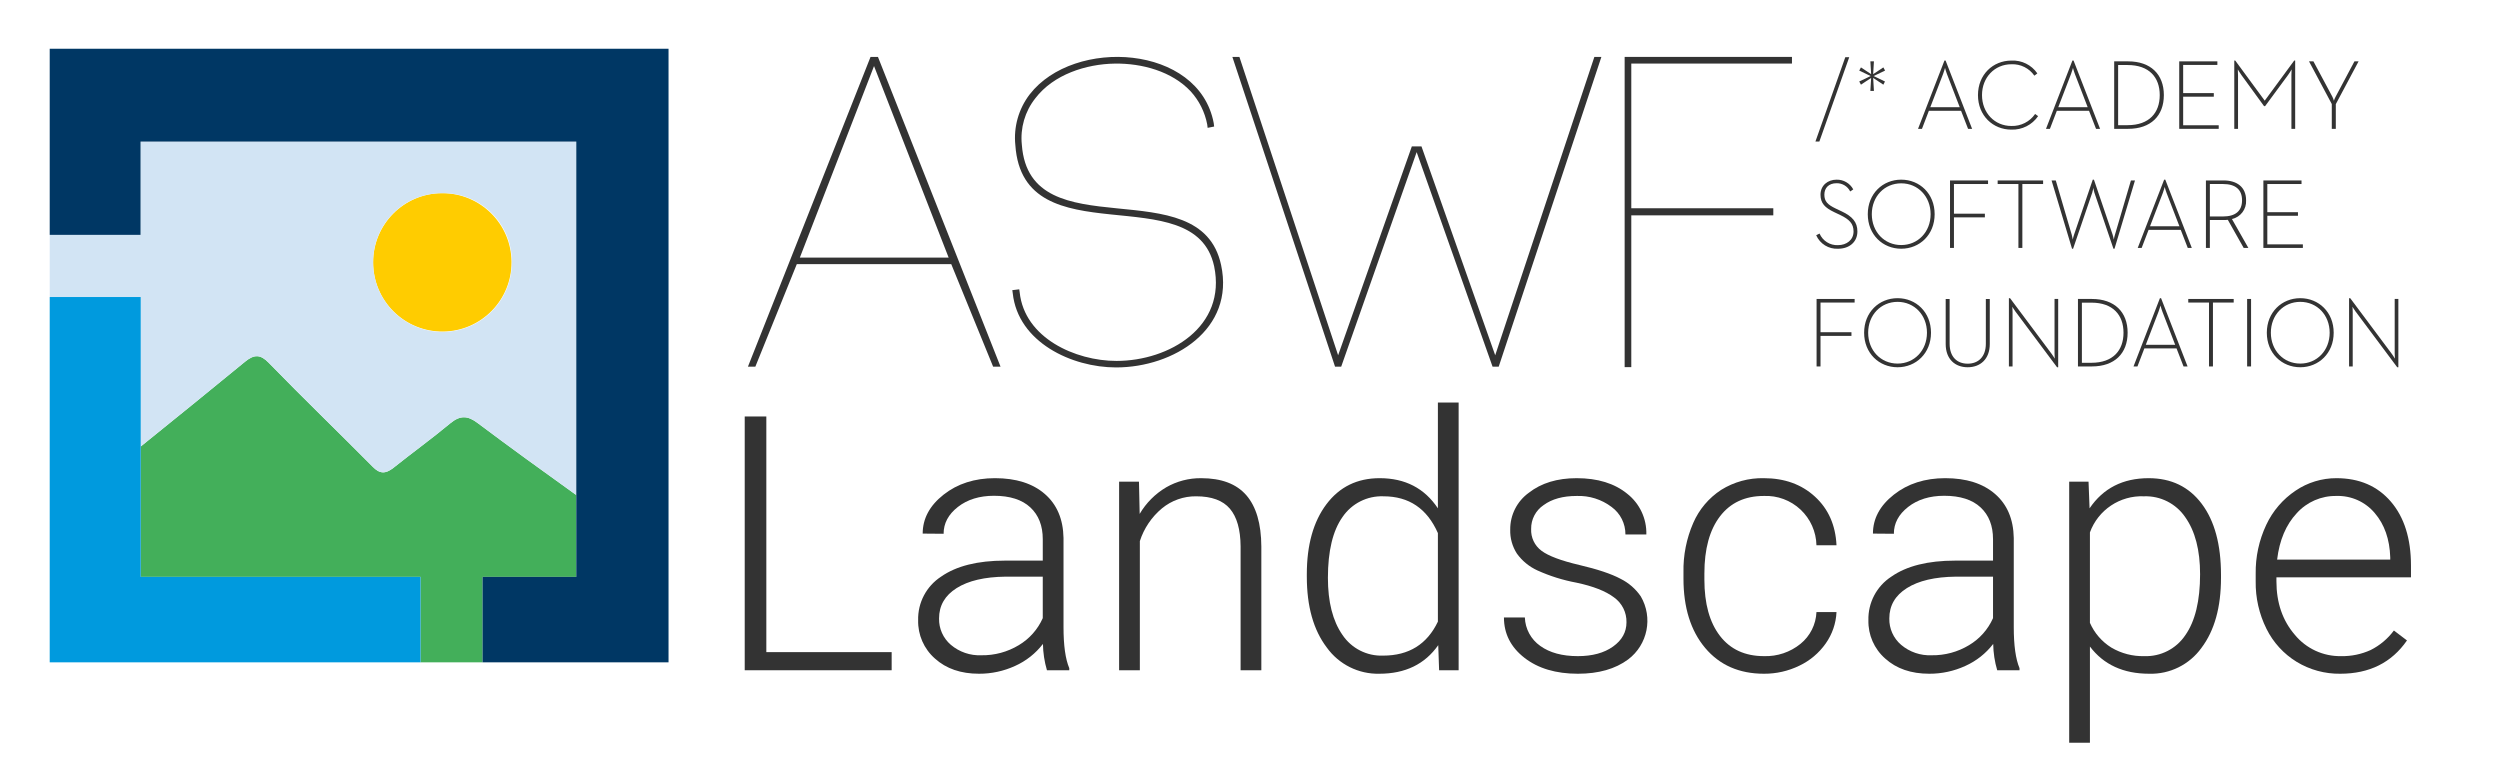
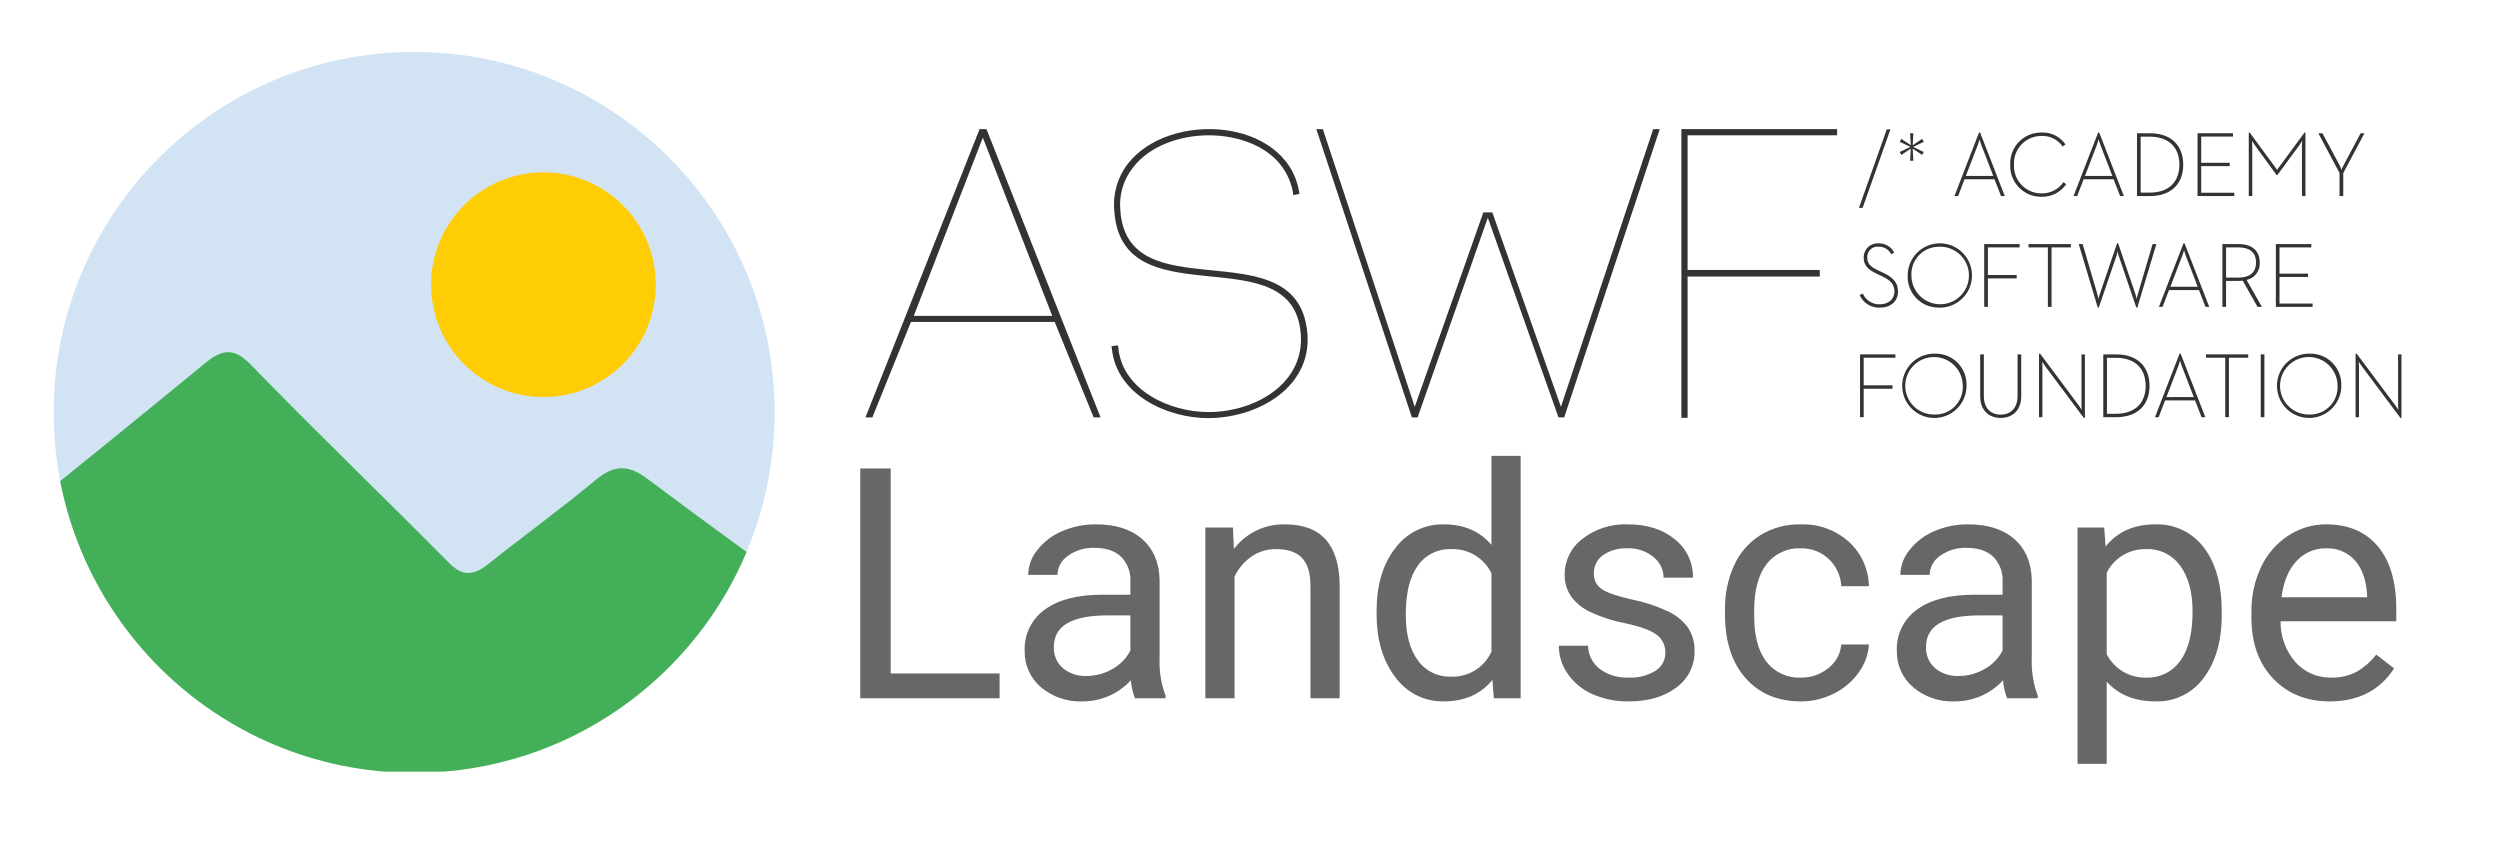
- <svg xmlns="http://www.w3.org/2000/svg" id="Layer_1" data-name="Layer 1" viewBox="0 0 860.634 264.563">
+ <svg xmlns="http://www.w3.org/2000/svg" id="Layer_1" data-name="Layer 1" viewBox="0 0 627.48 212.579">
  <defs>
-     <style>.cls-1{fill:#43af5a;}.cls-2{fill:#fc0;}.cls-3{fill:#d2e4f4;}.cls-4{fill:#009ade;}.cls-5{fill:#003764;}.cls-6{fill:#333;}</style>
+     <style>.cls-1{fill:none;}.cls-2{clip-path:url(#clip-path);}.cls-3{clip-path:url(#clip-path-2);}.cls-4{fill:#d2e4f4;}.cls-5{fill:#ffcd05;}.cls-6{fill:#44af59;}.cls-7{fill:#676767;}.cls-8{fill:#333;}</style>
+     <clipPath id="clip-path">
+       <circle class="cls-1" cx="103.945" cy="103.506" r="90.473" />
+     </clipPath>
+     <clipPath id="clip-path-2">
+       <rect class="cls-1" x="5.332" y="5.103" width="199.267" height="199.267" />
+     </clipPath>
  </defs>
-   <path class="cls-1" d="M166.126,198.595h32.264V170.423c-11.429-8.188-22.755-16.384-33.97-24.796-3.42-2.594-6.014-2.712-9.433.118-6.367,5.306-13.089,10.141-19.574,15.329-2.712,2.122-4.717,2.122-7.193-.472-11.791-11.909-23.937-23.583-35.61-35.61-2.948-3.066-5.07-3.066-8.254-.472-11.926,9.802-23.91,19.491-35.909,29.184V198.596h96.319v29.416h21.36V198.596Z" />
-   <path class="cls-2" d="M152.51,114.142A23.82,23.82,0,1,0,128.455,90.323,23.82,23.82,0,0,0,152.51,114.142Z" />
-   <path class="cls-3" d="M48.447,102.252v51.45c11.999-9.693,23.984-19.382,35.909-29.184,3.184-2.594,5.306-2.594,8.254.472,11.674,12.027,23.819,23.701,35.61,35.61,2.476,2.594,4.481,2.594,7.193.472,6.485-5.188,13.206-10.023,19.574-15.329,3.42-2.83,6.014-2.712,9.433-.118,11.215,8.412,22.541,16.61,33.97,24.797V48.739H48.386V80.854H17.113v21.399h31.334ZM152.392,66.504a23.559,23.559,0,0,1,23.82,23.295h0q.004.321-.002.641a23.878,23.878,0,1,1-47.756-.111V90.323h0a23.63,23.63,0,0,1,23.439-23.82h0Q152.143,66.501,152.392,66.504Z" />
-   <path class="cls-4" d="M144.765,198.595H48.447V102.252H17.113V228.011H144.765Z" />
-   <path class="cls-5" d="M17.113,25.695V80.853H48.386V48.74h150.003V198.595H166.126v29.416h64.019V16.781H17.113Z" />
-   <polygon class="cls-6" points="636.608 19.687 635.253 19.687 624.965 48.727 626.32 48.727 636.608 19.687" />
-   <polygon class="cls-6" points="643.882 31.302 645.106 31.302 644.843 26.824 648.349 29.152 648.909 28.054 645.009 26.178 648.944 24.297 648.349 23.204 644.843 25.526 645.106 21.123 643.882 21.123 644.146 25.526 640.64 23.204 640.045 24.297 643.98 26.178 640.045 28.054 640.64 29.152 644.146 26.824 643.882 31.302" />
-   <path class="cls-6" d="M299.687,19.59,257.482,126.222H260.033l14.268-35.296h53.167l14.417,35.296h2.551L302.238,19.59ZM275.354,88.673l25.534-65.932,25.683,65.932H275.354Z" />
-   <path class="cls-6" d="M664.024,38.136h11.077l2.413,6.216h1.39l-9.127-23.504h-.395L660.29,44.352h1.355Zm4.895-12.679c.297-.783.629-1.984.663-2.082a21.873,21.873,0,0,0,.663,2.116l4.398,11.409H664.516Z" />
-   <path class="cls-6" d="M692.429,44.627a10.722,10.722,0,0,0,9.196-4.644l-1.024-.749a9.561,9.561,0,0,1-8.166,4.135c-5.787,0-10.122-4.546-10.122-10.625s4.335-10.625,10.122-10.625a9.124,9.124,0,0,1,7.903,3.929l1.024-.783a10.209,10.209,0,0,0-8.927-4.409c-6.348,0-11.512,4.815-11.512,11.889S686.081,44.627,692.429,44.627Z" />
-   <path class="cls-6" d="M708.076,38.136h11.077l2.413,6.216h1.39l-9.127-23.504h-.395l-9.093,23.504H705.691Zm4.89-12.679c.297-.783.629-1.984.663-2.082a21.87,21.87,0,0,0,.663,2.116l4.398,11.409H708.567Z" />
-   <path class="cls-6" d="M744.916,32.738c0-7.143-4.529-11.615-12.301-11.615h-4.798V44.352h4.798C740.415,44.352,744.916,39.88,744.916,32.738Zm-15.744,10.351V22.387h3.277c7.44,0,11.049,4.272,11.049,10.351s-3.603,10.351-11.049,10.351Z" />
-   <polygon class="cls-6" points="763.799 43.123 751.561 43.123 751.561 33.287 762.112 33.287 762.112 32.051 751.561 32.051 751.561 22.352 763.336 22.352 763.336 21.123 750.206 21.123 750.206 44.352 763.799 44.352 763.799 43.123" />
-   <path class="cls-6" d="M770.445,25.904c0-.818-.069-2.013-.069-2.013s.663,1.161,1.224,1.916l7.806,10.728h.366l7.903-10.728a19.437,19.437,0,0,0,1.224-1.916s-.069,1.195-.069,2.013V44.352h1.292V20.848h-.332L779.64,34.653,769.49,20.848h-.332V44.352h1.292V25.904Z" />
-   <path class="cls-6" d="M802.721,44.352H804.111V35.849l7.84-14.726h-1.424l-6.479,12.164a8.314,8.314,0,0,0-.595,1.401,8.382,8.382,0,0,0-.532-1.401l-6.514-12.164h-1.521l7.84,14.692v8.538Z" />
-   <path class="cls-6" d="M351.773,49.837A22.061,22.061,0,0,1,356.406,33.847c6.273-8.218,17.482-11.804,27.347-11.952,9.413-.149,19.724,2.688,26.152,9.562a23.406,23.406,0,0,1,5.679,11.357l.149,1.195,2.242-.446-.149-1.195c-5.078-27.044-48.118-29.589-63.358-9.865a24.574,24.574,0,0,0-4.93,17.482c2.688,39.002,61.717,10.608,68.436,41.69,4.335,20.771-15.389,32.574-33.621,32.574-14.194,0-31.676-7.92-33.323-23.607l-.149-1.047-2.39.297.149,1.047c1.796,16.888,20.325,25.551,35.565,25.551,19.873,0,40.941-13.147,36.16-35.268C413.187,57.757,354.461,86.448,351.773,49.837Z" />
-   <polygon class="cls-6" points="514.73 122.305 489.35 50.403 486.027 50.403 460.653 122.305 426.666 19.59 424.247 19.59 459.595 126.228 461.711 126.228 487.691 52.364 513.821 126.228 515.936 126.228 551.284 19.59 548.865 19.59 514.73 122.305" />
-   <path class="cls-6" d="M559.29,126.388H561.578V74.136h48.89V71.694H561.578V21.883h55.312V19.59H559.29Z" />
-   <path class="cls-6" d="M639.416,79.677c0-3.214-1.756-5.193-5.393-6.903l-2.082-.989c-2.779-1.332-3.9-2.459-3.9-4.781,0-2.356,1.555-3.929,4.198-3.929a5.105,5.105,0,0,1,4.695,2.837l1.058-.715a6.358,6.358,0,0,0-5.753-3.345c-3.042,0-5.524,1.979-5.524,5.193,0,2.939,1.555,4.478,4.695,5.976l2.082.989c3.14,1.504,4.598,2.974,4.598,5.673,0,2.939-2.413,4.712-5.358,4.712a6.596,6.596,0,0,1-6.348-3.997l-1.155.583a7.776,7.776,0,0,0,7.543,4.649C636.643,85.625,639.416,83.303,639.416,79.677Z" />
-   <path class="cls-6" d="M654.497,85.625c6.348,0,11.512-4.815,11.512-11.889s-5.158-11.889-11.512-11.889c-6.348,0-11.506,4.815-11.506,11.889S648.149,85.625,654.497,85.625Zm0-22.515c5.787,0,10.122,4.546,10.122,10.625s-4.335,10.625-10.122,10.625-10.122-4.546-10.122-10.625S648.709,63.11,654.497,63.11Z" />
-   <polygon class="cls-6" points="672.654 74.828 683.302 74.828 683.302 73.564 672.654 73.564 672.654 63.35 684.394 63.35 684.394 62.121 671.298 62.121 671.298 85.35 672.654 85.35 672.654 74.828" />
-   <polygon class="cls-6" points="694.848 85.35 696.203 85.35 696.203 63.35 703.346 63.35 703.346 62.121 687.7 62.121 687.7 63.35 694.848 63.35 694.848 85.35" />
-   <path class="cls-6" d="M728.08,80.81a12.143,12.143,0,0,0-.395,1.676c-.034-.137-.2-1.058-.395-1.676L720.84,61.846h-.395l-6.451,18.963a10.014,10.014,0,0,0-.429,1.676c-.034-.137-.2-1.058-.366-1.676l-5.49-18.689H706.257l7.046,23.504h.366L720.251,66.358c.2-.652.366-1.538.395-1.676a12.749,12.749,0,0,0,.366,1.676l6.548,19.267h.366l7.046-23.504h-1.39Z" />
-   <path class="cls-6" d="M739.655,79.134H750.732l2.413,6.216h1.39l-9.127-23.504h-.395l-9.093,23.504h1.355ZM744.55,66.455c.297-.783.629-1.984.663-2.082a21.873,21.873,0,0,0,.663,2.116l4.398,11.409H740.152Z" />
-   <path class="cls-6" d="M773.224,68.949c0-4.512-3.077-6.834-7.806-6.834h-6.022V85.345h1.355V75.743h4.661a11.035,11.035,0,0,0,1.521-.069l5.456,9.67h1.618l-5.656-9.945A6.234,6.234,0,0,0,773.224,68.949Zm-7.938,5.57H760.757V63.35h4.529c4.301,0,6.548,1.916,6.548,5.604C771.834,72.609,769.587,74.519,765.286,74.519Z" />
-   <polygon class="cls-6" points="792.771 84.121 780.532 84.121 780.532 74.279 791.084 74.279 791.084 73.049 780.532 73.049 780.532 63.35 792.307 63.35 792.307 62.121 779.177 62.121 779.177 85.35 792.771 85.35 792.771 84.121" />
-   <polygon class="cls-6" points="625.365 126.154 626.72 126.154 626.72 115.631 637.369 115.631 637.369 114.367 626.72 114.367 626.72 104.154 638.461 104.154 638.461 102.918 625.365 102.918 625.365 126.154" />
-   <path class="cls-6" d="M653.244,102.65c-6.348,0-11.512,4.815-11.512,11.889s5.158,11.889,11.512,11.889c6.348,0,11.512-4.815,11.512-11.889C664.75,107.465,659.592,102.65,653.244,102.65Zm0,22.515c-5.787,0-10.122-4.546-10.122-10.625s4.335-10.625,10.122-10.625,10.122,4.546,10.122,10.625C663.361,120.618,659.032,125.164,653.244,125.164Z" />
-   <path class="cls-6" d="M683.634,118.33c0,4.478-2.579,6.868-6.251,6.868-3.706,0-6.216-2.39-6.216-6.868V102.924H669.811v15.509c0,5.227,3.243,7.995,7.572,7.995,4.301,0,7.606-2.768,7.606-7.995V102.924h-1.355Z" />
-   <path class="cls-6" d="M707.281,121.71c0,.681.097,1.744.097,1.744s-.595-.955-1.024-1.538L691.966,102.65h-.395v23.504h1.258V107.362c0-.681-.097-1.744-.097-1.744s.595.955,1.024,1.538l14.388,19.267h.395V102.918h-1.258v18.792Z" />
-   <path class="cls-6" d="M720.142,102.918h-4.798V126.148h4.798c7.806,0,12.301-4.478,12.301-11.615C732.449,107.396,727.914,102.918,720.142,102.918Zm-.166,21.972h-3.277V104.188h3.277c7.44,0,11.049,4.272,11.049,10.351S727.422,124.89,719.976,124.89Z" />
-   <path class="cls-6" d="M743.561,102.65l-9.093,23.504h1.355l2.379-6.216h11.077l2.413,6.216h1.39l-9.127-23.504h-.395Zm5.256,16.058H738.694l4.398-11.443c.297-.783.629-1.979.663-2.082a21.873,21.873,0,0,0,.663,2.116Z" />
-   <polygon class="cls-6" points="753.317 104.154 760.46 104.154 760.46 126.154 761.815 126.154 761.815 104.154 768.958 104.154 768.958 102.918 753.317 102.918 753.317 104.154" />
-   <rect class="cls-6" x="773.584" y="102.918" width="1.355" height="23.23" />
-   <path class="cls-6" d="M791.873,102.65c-6.348,0-11.512,4.815-11.512,11.889s5.158,11.889,11.512,11.889c6.348,0,11.506-4.815,11.506-11.889C803.385,107.465,798.226,102.65,791.873,102.65Zm0,22.515c-5.787,0-10.122-4.546-10.122-10.625s4.335-10.625,10.122-10.625,10.122,4.546,10.122,10.625S797.66,125.164,791.873,125.164Z" />
-   <path class="cls-6" d="M824.384,102.918v18.792c0,.681.097,1.744.097,1.744s-.595-.955-1.024-1.538l-14.388-19.267h-.395v23.504h1.258V107.362c0-.681-.097-1.744-.097-1.744s.595.955,1.024,1.538l14.388,19.267h.395V102.918H824.384Z" />
-   <path class="cls-6" d="M263.812,224.496h43.142v6.24H256.372V143.374h7.44Z" />
-   <path class="cls-6" d="M360.416,230.736a33.93,33.93,0,0,1-1.38-9.061,25.029,25.029,0,0,1-9.63,7.591,29.507,29.507,0,0,1-12.39,2.67q-9.36,0-15.15-5.221a17.001,17.001,0,0,1-5.791-13.2,17.376,17.376,0,0,1,7.891-15q7.889-5.52,21.991-5.521h13.02v-7.38q0-6.961-4.29-10.951-4.291-3.989-12.51-3.989-7.501,0-12.42,3.84-4.92,3.841-4.92,9.24l-7.2-.061q0-7.74,7.2-13.41,7.2-5.67,17.701-5.67,10.86,0,17.131,5.43,6.269,5.432,6.45,15.151v30.721q0,9.42,1.98,14.101v.72Zm-22.561-5.16a24.104,24.104,0,0,0,12.871-3.48,20.474,20.474,0,0,0,8.25-9.3V198.516H346.135q-10.741.12-16.8,3.93-6.062,3.812-6.061,10.471a11.604,11.604,0,0,0,4.05,9.06A15.257,15.257,0,0,0,337.855,225.576Z" />
-   <path class="cls-6" d="M392.097,165.815l.24,11.101a25.769,25.769,0,0,1,9.121-9.15,23.691,23.691,0,0,1,12.06-3.15q10.441,0,15.541,5.88,5.099,5.881,5.16,17.641v42.602h-7.14V188.075q-.061-8.7-3.69-12.961-3.631-4.26-11.61-4.26a18.165,18.165,0,0,0-11.791,4.17,24.44,24.44,0,0,0-7.59,11.25v44.462h-7.14V165.815Z" />
-   <path class="cls-6" d="M449.878,197.675q0-15.12,6.75-24.091,6.749-8.969,18.33-8.97,13.141,0,20.041,10.38v-36.421h7.141v92.163H495.419l-.3-8.641q-6.901,9.842-20.28,9.841a21.645,21.645,0,0,1-18.09-9.03q-6.872-9.031-6.871-24.391Zm7.26,1.261q0,12.42,4.98,19.591a16.106,16.106,0,0,0,14.04,7.17q13.26,0,18.841-11.7V183.515q-5.58-12.659-18.721-12.66a16.298,16.298,0,0,0-14.1,7.11Q457.138,185.075,457.138,198.936Z" />
-   <path class="cls-6" d="M559.921,214.235a10.233,10.233,0,0,0-4.29-8.58q-4.291-3.24-12.93-5.07a58.279,58.279,0,0,1-13.411-4.2,17.851,17.851,0,0,1-7.08-5.79,14.443,14.443,0,0,1-2.31-8.28,15.446,15.446,0,0,1,6.42-12.69q6.419-5.008,16.44-5.01,10.859,0,17.431,5.37a17.236,17.236,0,0,1,6.57,14.011h-7.2a11.628,11.628,0,0,0-4.771-9.48,18.766,18.766,0,0,0-12.03-3.78q-7.081,0-11.37,3.15a9.719,9.719,0,0,0-4.29,8.19,8.856,8.856,0,0,0,3.569,7.53q3.57,2.67,13.021,4.89,9.451,2.221,14.161,4.74a18.349,18.349,0,0,1,6.99,6.061,16.666,16.666,0,0,1-4.351,21.721q-6.63,4.92-17.311,4.92-11.341,0-18.391-5.49-7.052-5.49-7.05-13.891h7.2a12.481,12.481,0,0,0,5.31,9.811q4.89,3.51,12.931,3.51,7.5,0,12.12-3.3Q559.921,219.277,559.921,214.235Z" />
-   <path class="cls-6" d="M607.263,225.876a18.965,18.965,0,0,0,12.57-4.229,14.89,14.89,0,0,0,5.49-10.951h6.9a20.337,20.337,0,0,1-3.721,10.831,23.299,23.299,0,0,1-9.09,7.65,27.412,27.412,0,0,1-12.15,2.76q-12.781,0-20.251-8.881-7.471-8.878-7.47-23.88v-2.16a40.581,40.581,0,0,1,3.359-16.98,25.886,25.886,0,0,1,9.631-11.4,26.584,26.584,0,0,1,14.67-4.021q10.68,0,17.611,6.36,6.93,6.36,7.41,16.74h-6.9a17.374,17.374,0,0,0-18.121-16.98q-9.719,0-15.09,7.021-5.372,7.02-5.37,19.681v2.1q0,12.42,5.37,19.381Q597.481,225.877,607.263,225.876Z" />
-   <path class="cls-6" d="M687.546,230.736a33.933,33.933,0,0,1-1.38-9.061,25.035,25.035,0,0,1-9.631,7.591,29.507,29.507,0,0,1-12.391,2.67q-9.36,0-15.15-5.221a17.002,17.002,0,0,1-5.79-13.2,17.376,17.376,0,0,1,7.891-15q7.89-5.52,21.99-5.521h13.021v-7.38q0-6.961-4.29-10.951-4.291-3.989-12.511-3.989-7.5,0-12.42,3.84-4.92,3.841-4.92,9.24l-7.2-.061q0-7.74,7.2-13.41,7.2-5.67,17.7-5.67,10.859,0,17.131,5.43,6.27,5.432,6.45,15.151v30.721q0,9.42,1.979,14.101v.72Zm-22.561-5.16a24.103,24.103,0,0,0,12.87-3.48,20.471,20.471,0,0,0,8.25-9.3V198.516H673.266q-10.742.12-16.801,3.93-6.062,3.812-6.061,10.471a11.604,11.604,0,0,0,4.051,9.06A15.255,15.255,0,0,0,664.985,225.576Z" />
-   <path class="cls-6" d="M764.587,198.936q0,15.18-6.72,24.091a21.407,21.407,0,0,1-18.001,8.91q-13.32,0-20.4-9.36v33.121h-7.14V165.815h6.66l.359,9.18q7.021-10.38,20.341-10.38,11.64,0,18.271,8.82,6.63,8.82,6.63,24.48Zm-7.2-1.261q0-12.42-5.1-19.62a16.447,16.447,0,0,0-14.221-7.2,18.945,18.945,0,0,0-18.601,12.42v31.142a19.064,19.064,0,0,0,7.38,8.521,21.284,21.284,0,0,0,11.341,2.939,16.292,16.292,0,0,0,14.131-7.23Q757.387,211.417,757.387,197.675Z" />
-   <path class="cls-6" d="M805.629,231.937a28.177,28.177,0,0,1-14.971-4.08,27.805,27.805,0,0,1-10.41-11.37,35.446,35.446,0,0,1-3.72-16.351v-2.58a38.198,38.198,0,0,1,3.63-16.861,28.887,28.887,0,0,1,10.11-11.79,24.946,24.946,0,0,1,14.04-4.29q11.82,0,18.751,8.07,6.93,8.07,6.931,22.051V198.755H783.668v1.381q0,11.041,6.331,18.391a20.134,20.134,0,0,0,15.93,7.35,23.392,23.392,0,0,0,10.171-2.1,22.551,22.551,0,0,0,8.01-6.721l4.5,3.42Q820.69,231.938,805.629,231.937Zm-1.32-61.202a17.952,17.952,0,0,0-13.65,5.94q-5.55,5.94-6.75,15.96h38.941v-.779q-.3-9.36-5.34-15.241A16.551,16.551,0,0,0,804.309,170.734Z" />
+   <g class="cls-2">
+     <g class="cls-3">
+       <path class="cls-4" d="M-2.811,9.002v44.513H-46.157v29.66H-2.728v71.31c16.631-13.434,33.243-26.864,49.771-40.45,4.413-3.596,7.355-3.596,11.44.654,16.18,16.67,33.014,32.85,49.357,49.357,3.432,3.596,6.21,3.596,9.969.654,8.989-7.191,18.305-13.892,27.13-21.246,4.74-3.922,8.335-3.759,13.075-.163,15.544,11.659,31.242,23.021,47.084,34.37V9.002Z" />
+       <path class="cls-5" d="M136.643,99.652a28.197,28.197,0,1,0-.279.001Q136.503,99.654,136.643,99.652Z" />
+       <path class="cls-6" d="M164.984,193.687h44.719v-39.048c-15.842-11.349-31.54-22.709-47.084-34.369-4.74-3.596-8.335-3.759-13.075.163-8.825,7.355-18.141,14.055-27.13,21.247-3.759,2.942-6.537,2.942-9.97-.654C96.101,124.52,79.267,108.34,63.087,91.67c-4.086-4.249-7.028-4.249-11.44-.654C35.117,104.603,18.507,118.032,1.876,131.466v62.223H135.378v40.772h29.606V193.689Z" />
+     </g>
+   </g>
+   <path class="cls-7" d="M223.558,117.586h-7.644v57.669h34.973V169.037H223.557V117.586Zm67.491,27.924q-.159-6.496-4.357-10.199-4.198-3.703-11.604-3.703a20.789,20.789,0,0,0-8.575,1.743,15.549,15.549,0,0,0-6.179,4.732,10.111,10.111,0,0,0-2.277,6.199h7.367a5.837,5.837,0,0,1,2.654-4.794,10.685,10.685,0,0,1,6.574-1.979q4.476,0,6.773,2.278a8.232,8.232,0,0,1,2.297,6.118v3.367h-7.13q-9.228,0-14.317,3.703a12.115,12.115,0,0,0-5.09,10.397,11.595,11.595,0,0,0,4.06,9.09,15.124,15.124,0,0,0,10.397,3.584,16.346,16.346,0,0,0,12.199-5.307,15.368,15.368,0,0,0,1.03,4.516H292.553v-.636a24.117,24.117,0,0,1-1.504-9.386Zm-7.328,17.743a10.784,10.784,0,0,1-4.475,4.633,12.88,12.88,0,0,1-6.536,1.783,8.825,8.825,0,0,1-5.901-1.941,6.669,6.669,0,0,1-2.298-5.386q0-7.881,13.467-7.882h5.743ZM322.536,131.608a15.615,15.615,0,0,0-12.833,6.178l-.238-5.386H302.535v42.855h7.327V144.717a12.908,12.908,0,0,1,4.199-4.991,10.576,10.576,0,0,1,6.258-1.901q4.396,0,6.477,2.219,2.079,2.219,2.118,6.851v28.359h7.328V146.936q-.12-15.328-13.704-15.328Zm51.806,5.149Q369.945,131.608,362.42,131.608a14.778,14.778,0,0,0-12.238,6q-4.674,6-4.674,15.863v.554q0,9.824,4.695,15.922a14.635,14.635,0,0,0,12.139,6.099q7.843,0,12.239-5.387l.356,4.596h6.733v-60.837h-7.327Zm0,26.814a10.685,10.685,0,0,1-10.178,6.258,9.728,9.728,0,0,1-8.319-4.118q-3.009-4.12-3.009-11.407,0-8.159,3.009-12.318a9.775,9.775,0,0,1,8.397-4.159,10.772,10.772,0,0,1,10.099,6.06Zm44.281-10.139A39.55,39.55,0,0,0,409.731,150.5q-5.487-1.227-7.585-2.574a4.443,4.443,0,0,1-2.098-4.001,5.486,5.486,0,0,1,2.256-4.554,10.025,10.025,0,0,1,6.259-1.743,9.574,9.574,0,0,1,6.436,2.179,6.615,6.615,0,0,1,2.554,5.188h7.367a11.952,11.952,0,0,0-4.534-9.625q-4.537-3.762-11.824-3.762a17.396,17.396,0,0,0-11.387,3.645,11.117,11.117,0,0,0-4.456,8.911,9.471,9.471,0,0,0,1.565,5.466,12.562,12.562,0,0,0,4.832,3.96,36.902,36.902,0,0,0,8.833,2.851q5.564,1.188,7.802,2.831a5.396,5.396,0,0,1,2.237,4.615,5.172,5.172,0,0,1-2.514,4.495,11.812,11.812,0,0,1-6.674,1.684,11.448,11.448,0,0,1-7.268-2.158,7.584,7.584,0,0,1-2.95-5.842h-7.328a12.264,12.264,0,0,0,2.238,7.069,14.807,14.807,0,0,0,6.198,5.089,21.586,21.586,0,0,0,9.11,1.823q7.327,0,11.922-3.466a10.967,10.967,0,0,0,4.594-9.209,10.083,10.083,0,0,0-1.643-5.842,12.972,12.972,0,0,0-5.05-4.1Zm24.734-11.783a10.253,10.253,0,0,1,8.654-4.02,9.796,9.796,0,0,1,6.991,2.674,10.101,10.101,0,0,1,3.148,6.832h6.931a15.433,15.433,0,0,0-5.089-11.209,17.187,17.187,0,0,0-11.98-4.317,18.732,18.732,0,0,0-10.159,2.693,17.493,17.493,0,0,0-6.595,7.564,25.798,25.798,0,0,0-2.297,11.13v1.228q0,10.138,5.168,15.982,5.168,5.842,13.922,5.841a18.006,18.006,0,0,0,8.258-1.98,16.7,16.7,0,0,0,6.237-5.307,13.294,13.294,0,0,0,2.536-7.011h-6.931a8.363,8.363,0,0,1-3.248,5.941,10.555,10.555,0,0,1-6.852,2.377,10.303,10.303,0,0,1-8.714-4.001q-3.051-4-3.05-11.406v-1.387q0-7.604,3.07-11.624Zm66.6,3.862q-.159-6.496-4.357-10.199T493.994,131.608a20.789,20.789,0,0,0-8.574,1.743,15.544,15.544,0,0,0-6.179,4.732,10.112,10.112,0,0,0-2.278,6.199h7.367a5.837,5.837,0,0,1,2.654-4.794,10.685,10.685,0,0,1,6.575-1.979q4.476,0,6.773,2.278a8.231,8.231,0,0,1,2.297,6.118v3.367H495.501q-9.229,0-14.319,3.703a12.117,12.117,0,0,0-5.089,10.397,11.595,11.595,0,0,0,4.06,9.09,15.12,15.12,0,0,0,10.396,3.584,16.348,16.348,0,0,0,12.2-5.307,15.318,15.318,0,0,0,1.029,4.516h7.685v-.636a24.086,24.086,0,0,1-1.507-9.386Zm-7.327,17.743a10.788,10.788,0,0,1-4.476,4.633,12.88,12.88,0,0,1-6.536,1.783,8.825,8.825,0,0,1-5.901-1.941,6.669,6.669,0,0,1-2.296-5.386q0-7.881,13.466-7.882h5.744Zm38.3-31.646q-7.961,0-12.437,5.545l-.357-4.753h-6.693v59.331h7.328V171.097q4.475,4.951,12.277,4.949A14.346,14.346,0,0,0,553.168,170.066q4.475-5.98,4.475-15.763v-.673q0-10.377-4.495-16.2a14.615,14.615,0,0,0-12.219-5.822Zm6.277,34.281a9.904,9.904,0,0,1-8.377,4.178,10.792,10.792,0,0,1-10.059-5.862V143.728a10.772,10.772,0,0,1,9.98-5.902,9.952,9.952,0,0,1,8.476,4.199q3.089,4.199,3.089,11.446,0,8.239-3.11,12.417ZM583.824,131.608a17.127,17.127,0,0,0-9.486,2.831,18.994,18.994,0,0,0-6.812,7.843,25.718,25.718,0,0,0-2.437,11.387V155.016q0,9.585,5.466,15.308,5.466,5.724,14.18,5.723,10.773,0,16.159-8.277l-4.475-3.485a16.511,16.511,0,0,1-4.714,4.198,12.763,12.763,0,0,1-6.575,1.585,11.64,11.64,0,0,1-9.012-3.902,15.231,15.231,0,0,1-3.702-10.238H601.449v-3.05q0-10.257-4.634-15.764-4.634-5.505-12.991-5.505Zm10.297,18.299H572.654q.713-5.822,3.724-9.05a9.775,9.775,0,0,1,7.446-3.228,9.204,9.204,0,0,1,7.287,3.069q2.693,3.071,3.01,8.654Z" />
+   <polygon class="cls-8" points="474.482 32.469 473.563 32.469 466.582 52.174 467.501 52.174 474.482 32.469" />
+   <polygon class="cls-8" points="479.418 40.351 480.248 40.351 480.07 37.312 482.449 38.892 482.829 38.147 480.183 36.874 482.853 35.597 482.449 34.856 480.07 36.431 480.248 33.444 479.418 33.444 479.597 36.431 477.218 34.856 476.814 35.597 479.484 36.874 476.814 38.147 477.218 38.892 479.597 37.312 479.418 40.351" />
+   <path class="cls-8" d="M245.865,32.404l-28.638,72.355h1.731l9.682-23.95h36.077l9.783,23.95h1.731l-28.634-72.355Zm-16.511,46.876,17.326-44.738,17.427,44.738Z" />
+   <path class="cls-8" d="M493.085,44.988h7.516l1.638,4.218h.943l-6.193-15.949h-.268l-6.17,15.949h.92Zm3.322-8.603c.202-.532.427-1.347.45-1.412a14.846,14.846,0,0,0,.45,1.436l2.984,7.742h-6.872Z" />
+   <path class="cls-8" d="M512.359,49.392a7.275,7.275,0,0,0,6.24-3.151l-.695-.508a6.487,6.487,0,0,1-5.541,2.806,6.875,6.875,0,0,1-6.868-7.21,6.875,6.875,0,0,1,6.868-7.21,6.191,6.191,0,0,1,5.363,2.666l.695-.532a6.927,6.927,0,0,0-6.057-2.992,7.736,7.736,0,0,0-7.811,8.067A7.729,7.729,0,0,0,512.359,49.392Z" />
+   <path class="cls-8" d="M522.976,44.988h7.516l1.638,4.218h.943l-6.193-15.949h-.268L520.442,49.206h.916Zm3.318-8.603c.202-.532.427-1.347.45-1.412a14.835,14.835,0,0,0,.45,1.436l2.984,7.742H523.31Z" />
+   <path class="cls-8" d="M547.974,41.325c0-4.847-3.073-7.881-8.347-7.881h-3.256V49.206h3.256C544.92,49.206,547.974,46.171,547.974,41.325ZM537.291,48.348V34.301h2.224c5.048,0,7.497,2.899,7.497,7.024s-2.445,7.024-7.497,7.024Z" />
+   <polygon class="cls-8" points="560.787 48.372 552.483 48.372 552.483 41.697 559.643 41.697 559.643 40.859 552.483 40.859 552.483 34.278 560.473 34.278 560.473 33.444 551.564 33.444 551.564 49.206 560.787 49.206 560.787 48.372" />
+   <path class="cls-8" d="M565.297,36.688c0-.555-.047-1.366-.047-1.366s.45.788.83,1.3l5.297,7.28h.248l5.363-7.28a13.194,13.194,0,0,0,.83-1.3s-.047.811-.047,1.366V49.206h.877V33.257h-.225l-6.888,9.367-6.888-9.367h-.225v15.949h.877V36.688Z" />
+   <path class="cls-8" d="M587.198,49.206h.943V43.436l5.32-9.992h-.966l-4.397,8.254a5.641,5.641,0,0,0-.404.951,5.687,5.687,0,0,0-.361-.951L582.914,33.443h-1.032l5.32,9.969v5.794Z" />
+   <path class="cls-8" d="M281.208,52.927a14.97,14.97,0,0,1,3.143-10.85c4.257-5.576,11.863-8.009,18.556-8.11,6.387-.101,13.384,1.824,17.745,6.488a15.882,15.882,0,0,1,3.853,7.707l.101.811,1.521-.303-.101-.811c-3.446-18.351-32.65-20.078-42.992-6.694a16.674,16.674,0,0,0-3.345,11.863c1.824,26.465,41.878,7.198,46.438,28.289,2.941,14.094-10.442,22.103-22.813,22.103-9.631,0-21.494-5.374-22.611-16.019l-.101-.71-1.622.202.101.71C280.3,99.062,292.873,104.941,303.214,104.941c13.485,0,27.78-8.921,24.536-23.931C322.88,58.302,283.032,77.77,281.208,52.927Z" />
+   <polygon class="cls-8" points="391.782 102.101 374.56 53.312 372.305 53.312 355.088 102.101 332.026 32.403 330.385 32.403 354.37 104.763 355.806 104.763 373.435 54.642 391.165 104.763 392.6 104.763 416.586 32.403 414.944 32.403 391.782 102.101" />
+   <path class="cls-8" d="M422.018,104.871h1.552V69.415h33.174v-1.657h-33.174V33.96h37.532V32.404h-39.084Z" />
+   <path class="cls-8" d="M476.387,73.176c0-2.181-1.191-3.523-3.659-4.684l-1.413-.671c-1.886-.904-2.646-1.669-2.646-3.244a2.567,2.567,0,0,1,2.848-2.666,3.464,3.464,0,0,1,3.186,1.925l.718-.485a4.314,4.314,0,0,0-3.904-2.27,3.501,3.501,0,0,0-3.748,3.523c0,1.995,1.055,3.038,3.186,4.055l1.413.671c2.13,1.021,3.12,2.018,3.12,3.849,0,1.995-1.638,3.197-3.636,3.197a4.476,4.476,0,0,1-4.307-2.712l-.784.396a5.276,5.276,0,0,0,5.118,3.155C474.505,77.211,476.387,75.636,476.387,73.176Z" />
+   <path class="cls-8" d="M486.62,77.211a8.072,8.072,0,1,0-7.807-8.067A7.736,7.736,0,0,0,486.62,77.211Zm0-15.277a7.218,7.218,0,1,1-6.868,7.21,6.875,6.875,0,0,1,6.868-7.21Z" />
+   <polygon class="cls-8" points="498.941 69.885 506.166 69.885 506.166 69.027 498.941 69.027 498.941 62.097 506.907 62.097 506.907 61.263 498.021 61.263 498.021 77.025 498.941 77.025 498.941 69.885" />
+   <polygon class="cls-8" points="514.001 77.025 514.92 77.025 514.92 62.097 519.767 62.097 519.767 61.263 509.15 61.263 509.15 62.097 514.001 62.097 514.001 77.025" />
+   <path class="cls-8" d="M536.55,73.944a8.241,8.241,0,0,0-.268,1.137c-.023-.093-.136-.718-.268-1.137l-4.377-12.868h-.268l-4.377,12.868a6.793,6.793,0,0,0-.291,1.137c-.023-.093-.136-.718-.248-1.137L522.728,61.263h-.986l4.781,15.949h.248L531.238,64.138c.136-.442.248-1.044.268-1.137a8.653,8.653,0,0,0,.248,1.137l4.443,13.073h.248l4.781-15.949h-.943Z" />
+   <path class="cls-8" d="M544.404,72.807h7.516l1.638,4.218h.943L548.308,61.076h-.268L541.87,77.025H542.79Zm3.322-8.603c.202-.532.427-1.347.45-1.412a14.842,14.842,0,0,0,.45,1.436l2.984,7.742h-6.868Z" />
+   <path class="cls-8" d="M567.183,65.896c0-3.062-2.088-4.637-5.297-4.637h-4.086V77.021h.92v-6.515h3.163a7.489,7.489,0,0,0,1.032-.047l3.702,6.562h1.098l-3.838-6.748A4.23,4.23,0,0,0,567.183,65.896Zm-5.386,3.78h-3.073V62.097h3.073c2.918,0,4.443,1.3,4.443,3.803C566.24,68.379,564.715,69.675,561.797,69.675Z" />
+   <polygon class="cls-8" points="580.446 76.191 572.141 76.191 572.141 69.513 579.302 69.513 579.302 68.678 572.141 68.678 572.141 62.097 580.131 62.097 580.131 61.263 571.222 61.263 571.222 77.025 580.446 77.025 580.446 76.191" />
+   <polygon class="cls-8" points="466.853 104.712 467.773 104.712 467.773 97.572 474.998 97.572 474.998 96.714 467.773 96.714 467.773 89.784 475.739 89.784 475.739 88.946 466.853 88.946 466.853 104.712" />
+   <path class="cls-8" d="M485.77,88.763a8.072,8.072,0,1,0,7.811,8.067A7.736,7.736,0,0,0,485.77,88.763Zm0,15.277a7.218,7.218,0,1,1,6.868-7.21A6.875,6.875,0,0,1,485.77,104.041Z" />
+   <path class="cls-8" d="M506.391,99.404c0,3.038-1.75,4.66-4.241,4.66-2.515,0-4.218-1.622-4.218-4.66v-10.454h-.92V99.473c0,3.547,2.2,5.425,5.138,5.425,2.918,0,5.161-1.878,5.161-5.425V88.95h-.92Z" />
+   <path class="cls-8" d="M522.437,101.697c0,.462.066,1.184.066,1.184s-.404-.648-.695-1.044l-9.763-13.073h-.268v15.949h.854V91.961c0-.462-.066-1.184-.066-1.184s.404.648.695,1.044l9.763,13.073h.268V88.946h-.854V101.697Z" />
+   <path class="cls-8" d="M531.164,88.946h-3.256v15.762h3.256c5.297,0,8.347-3.038,8.347-7.881C539.515,91.984,536.438,88.946,531.164,88.946Zm-.113,14.909h-2.224V89.807h2.224c5.048,0,7.497,2.899,7.497,7.024s-2.445,7.024-7.497,7.024Z" />
+   <path class="cls-8" d="M547.055,88.763l-6.17,15.949h.92l1.614-4.218h7.516l1.638,4.218h.943L547.322,88.763h-.268Zm3.566,10.896h-6.868l2.984-7.765c.202-.532.427-1.343.45-1.412a14.844,14.844,0,0,0,.45,1.436Z" />
+   <polygon class="cls-8" points="553.675 89.784 558.522 89.784 558.522 104.712 559.441 104.712 559.441 89.784 564.288 89.784 564.288 88.946 553.675 88.946 553.675 89.784" />
+   <rect class="cls-8" x="567.427" y="88.946" width="0.92" height="15.762" />
+   <path class="cls-8" d="M579.837,88.763a8.072,8.072,0,1,0,7.808,8.067A7.736,7.736,0,0,0,579.837,88.763Zm0,15.277a7.218,7.218,0,1,1,6.868-7.21A6.875,6.875,0,0,1,579.837,104.041Z" />
+   <path class="cls-8" d="M601.897,88.946V101.697c0,.462.066,1.184.066,1.184s-.404-.648-.695-1.044l-9.763-13.073h-.268v15.949h.854V91.961c0-.462-.066-1.184-.066-1.184s.404.648.695,1.044l9.763,13.073h.268V88.946Z" />
</svg>
